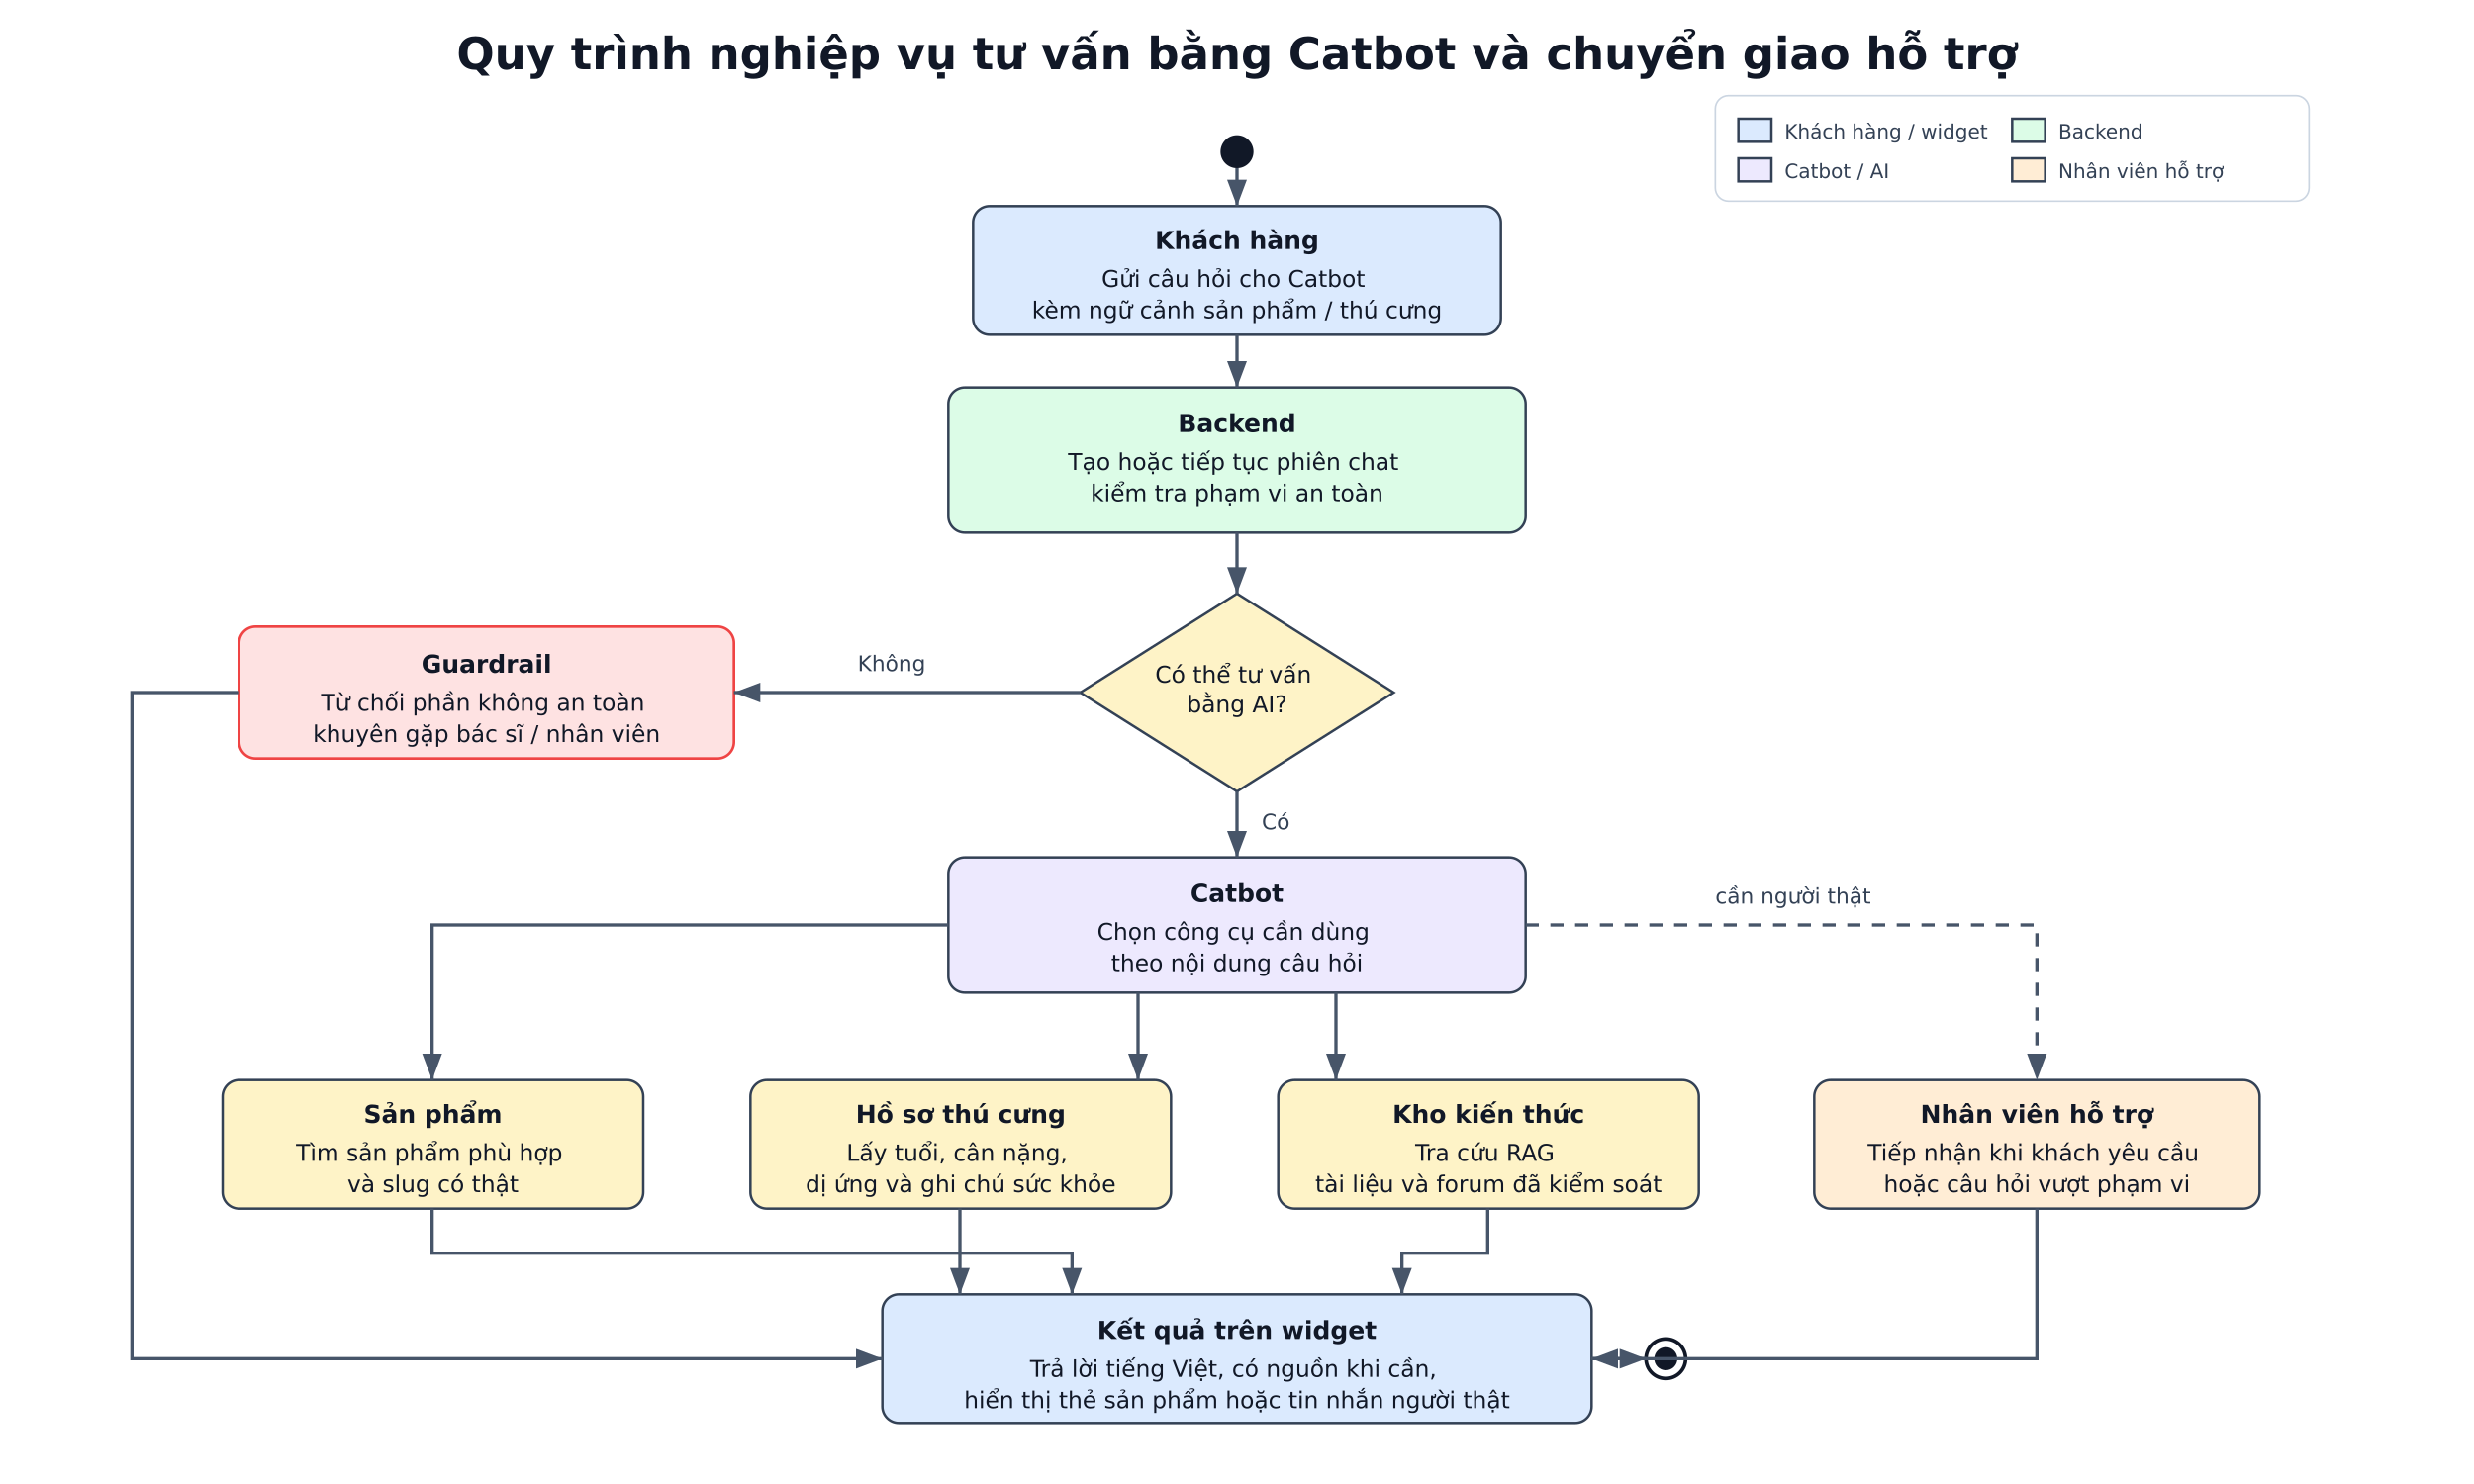
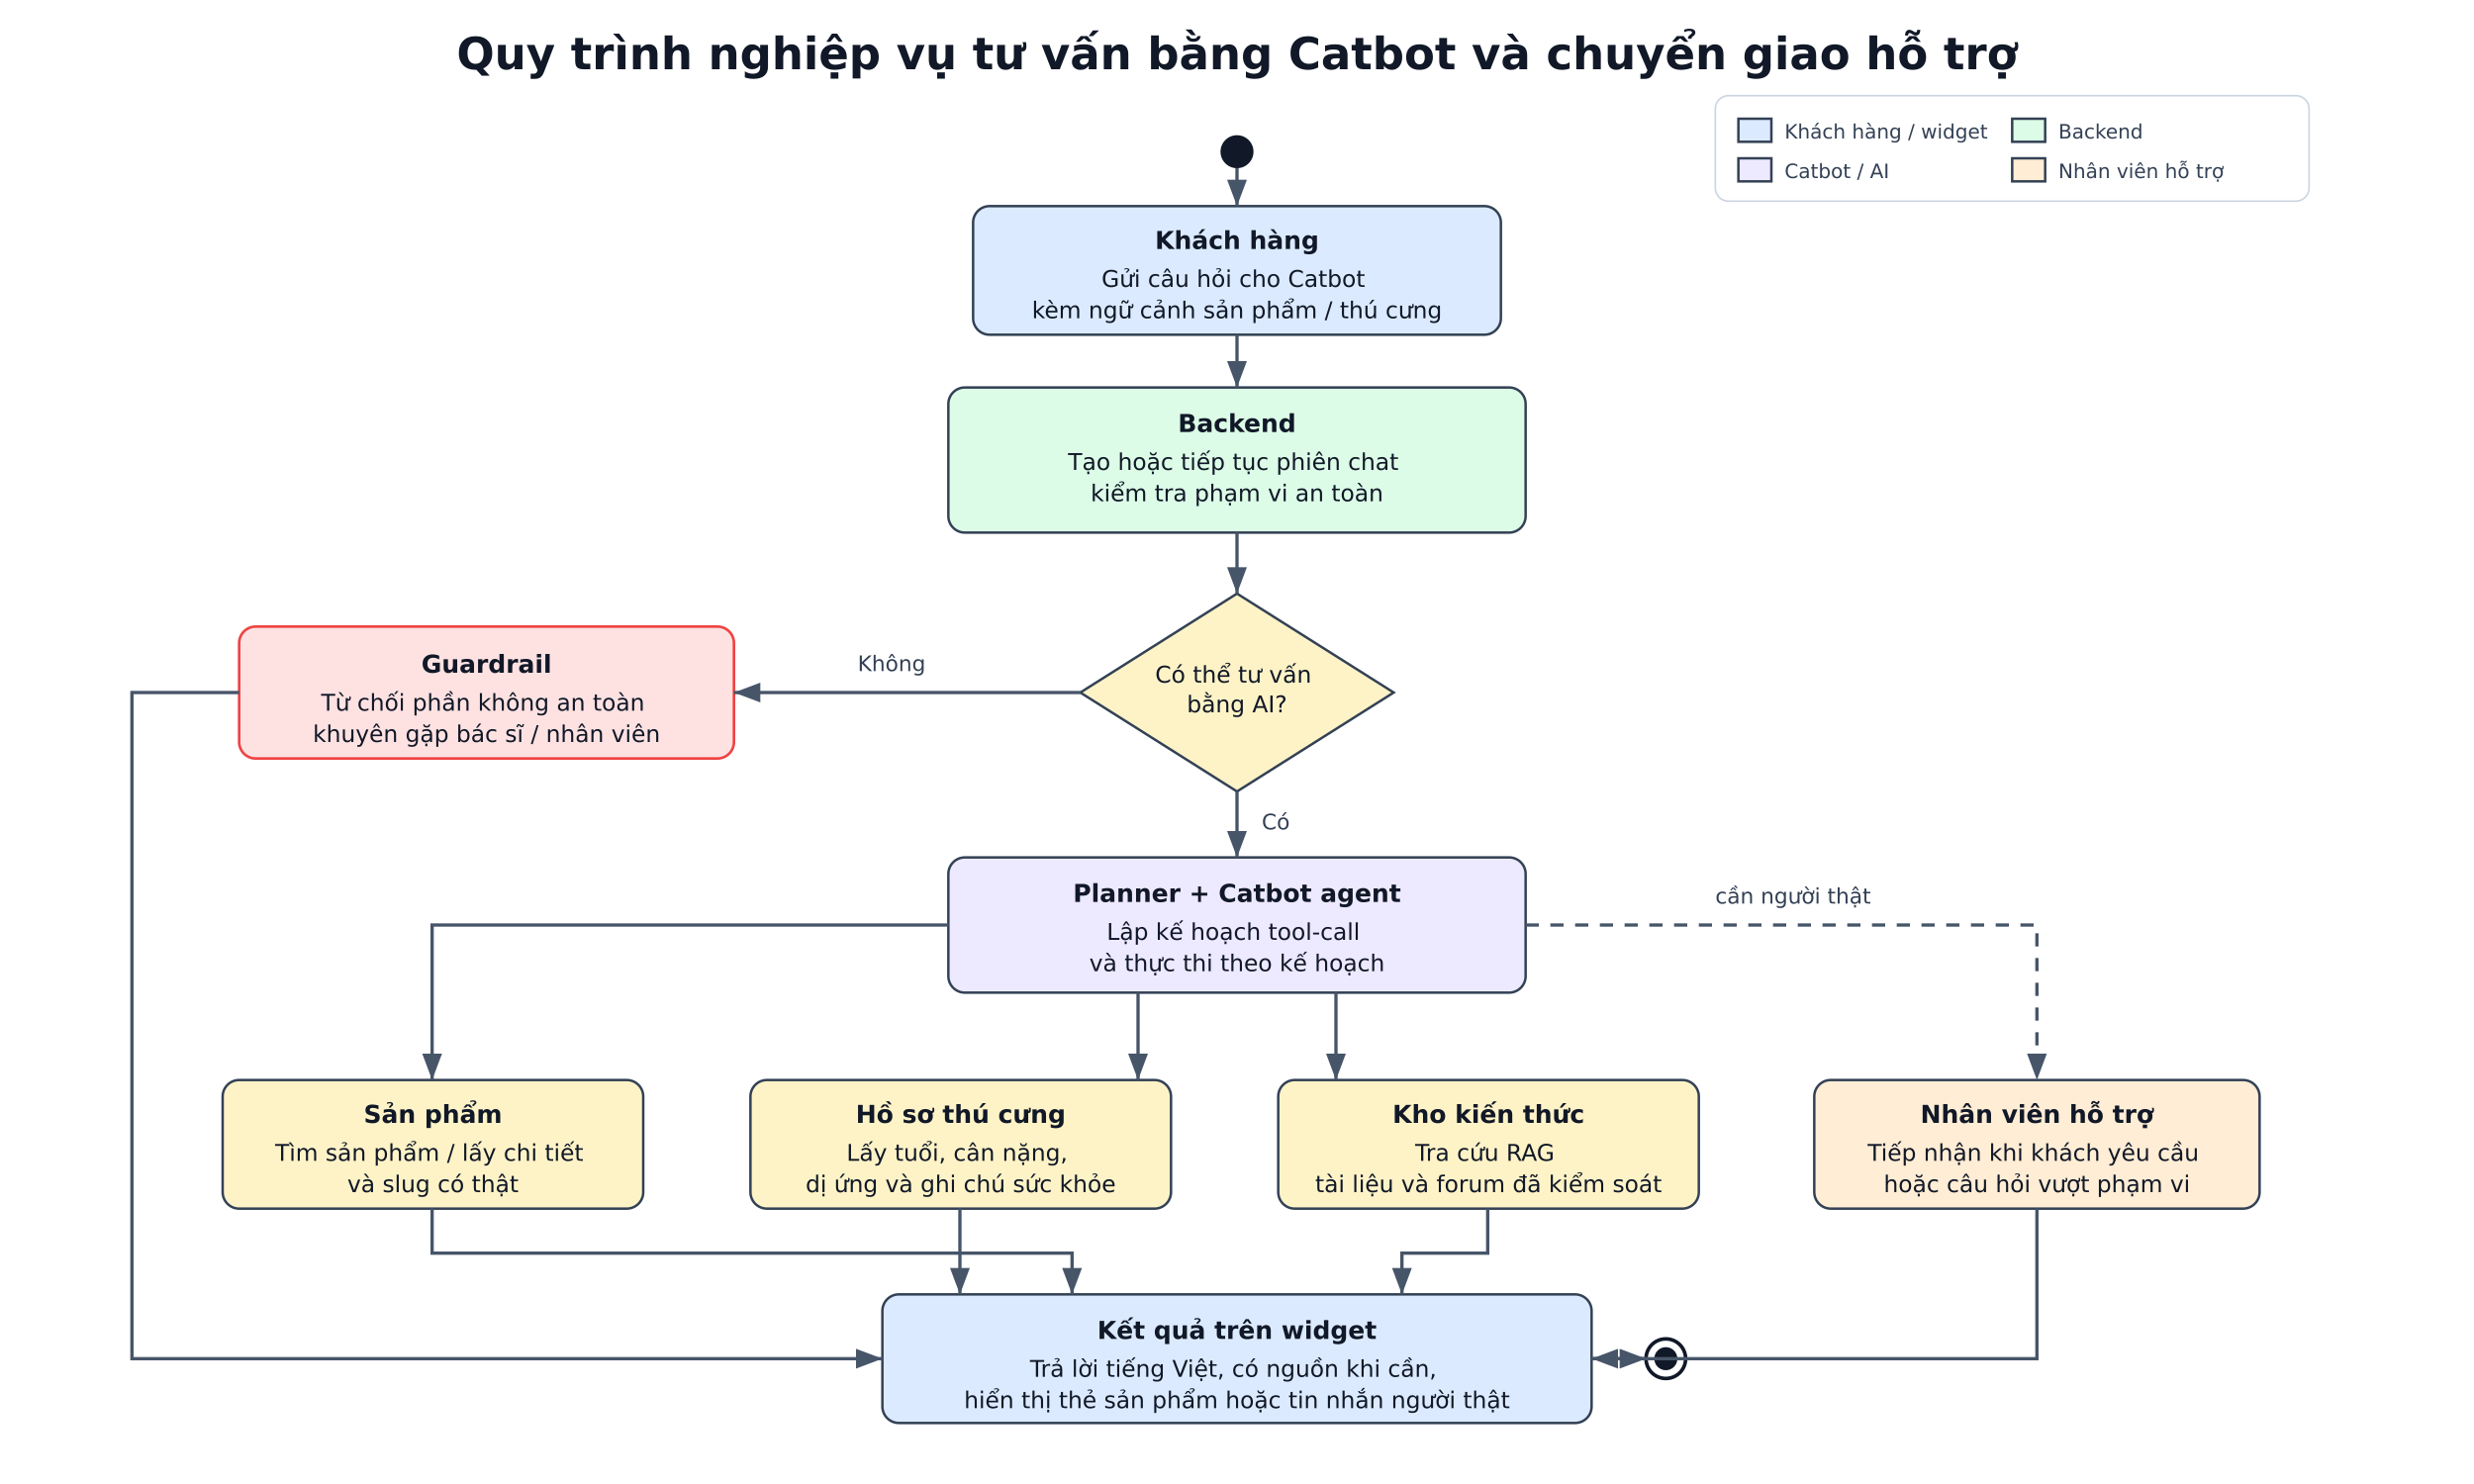
<svg xmlns="http://www.w3.org/2000/svg" width="1500" height="900" viewBox="0 0 1500 900">
  <defs>
    <marker id="arrow" markerWidth="10" markerHeight="10" refX="8" refY="3" orient="auto" markerUnits="strokeWidth">
      <path d="M0,0 L8,3 L0,6 Z" fill="#475569" />
    </marker>
    <style>
      .title { font: 700 27px "DejaVu Sans", Arial, sans-serif; fill: #111827; }
      .node-title { font: 700 15px "DejaVu Sans", Arial, sans-serif; fill: #111827; }
      .node-text { font: 14px "DejaVu Sans", Arial, sans-serif; fill: #111827; }
      .small { font: 12px "DejaVu Sans", Arial, sans-serif; fill: #334155; }
      .label { font: 13px "DejaVu Sans", Arial, sans-serif; fill: #334155; }
      .actor { fill: #dbeafe; stroke: #334155; stroke-width: 1.5; }
      .backend { fill: #dcfce7; stroke: #334155; stroke-width: 1.5; }
      .ai { fill: #ede9fe; stroke: #334155; stroke-width: 1.5; }
      .knowledge { fill: #fef3c7; stroke: #334155; stroke-width: 1.5; }
      .support { fill: #ffedd5; stroke: #334155; stroke-width: 1.5; }
      .decision { fill: #fef3c7; stroke: #334155; stroke-width: 1.5; }
      .guard { fill: #fee2e2; stroke: #ef4444; stroke-width: 1.6; }
      .note { fill: #f8fafc; stroke: #94a3b8; stroke-width: 1.2; stroke-dasharray: 6 5; }
      .arrow { fill: none; stroke: #475569; stroke-width: 2; marker-end: url(#arrow); }
      .dashed { stroke-dasharray: 8 7; }
    </style>
  </defs>
  <rect width="1500" height="900" fill="#ffffff" />
  <text x="750" y="42" text-anchor="middle" class="title">Quy trình nghiệp vụ tư vấn bằng Catbot và chuyển giao hỗ trợ</text>
  <g transform="translate(1040 58)">
    <rect x="0" y="0" width="360" height="64" rx="8" fill="#ffffff" stroke="#cbd5e1" />
    <rect x="14" y="14" width="20" height="14" class="actor" />
    <text x="42" y="26" class="small">Khách hàng / widget</text>
    <rect x="180" y="14" width="20" height="14" class="backend" />
    <text x="208" y="26" class="small">Backend</text>
    <rect x="14" y="38" width="20" height="14" class="ai" />
    <text x="42" y="50" class="small">Catbot / AI</text>
    <rect x="180" y="38" width="20" height="14" class="support" />
    <text x="208" y="50" class="small">Nhân viên hỗ trợ</text>
  </g>
  <circle cx="750" cy="92" r="10" fill="#111827" />
  <g>
    <rect x="590" y="125" width="320" height="78" rx="10" class="actor" />
    <text x="750" y="151" text-anchor="middle" class="node-title">Khách hàng</text>
    <text x="750" y="174" text-anchor="middle" class="node-text">
      <tspan x="750" dy="0">Gửi câu hỏi cho Catbot</tspan>
      <tspan x="750" dy="19">kèm ngữ cảnh sản phẩm / thú cưng</tspan>
    </text>
  </g>
  <g>
    <rect x="575" y="235" width="350" height="88" rx="10" class="backend" />
    <text x="750" y="262" text-anchor="middle" class="node-title">Backend</text>
    <text x="750" y="285" text-anchor="middle" class="node-text">
      <tspan x="750" dy="0">Tạo hoặc tiếp tục phiên chat</tspan>
      <tspan x="750" dy="19">kiểm tra phạm vi an toàn</tspan>
    </text>
  </g>
  <g>
    <polygon points="750,360 845,420 750,480 655,420" class="decision" />
    <text x="750" y="414" text-anchor="middle" class="node-text">
      <tspan x="750" dy="0">Có thể tư vấn</tspan>
      <tspan x="750" dy="18">bằng AI?</tspan>
    </text>
  </g>
  <g>
    <rect x="145" y="380" width="300" height="80" rx="10" class="guard" />
    <text x="295" y="408" text-anchor="middle" class="node-title">Guardrail</text>
    <text x="295" y="431" text-anchor="middle" class="node-text">
      <tspan x="295" dy="0">Từ chối phần không an toàn</tspan>
      <tspan x="295" dy="19">khuyên gặp bác sĩ / nhân viên</tspan>
    </text>
  </g>
  <g>
    <rect x="575" y="520" width="350" height="82" rx="10" class="ai" />
-     <text x="750" y="547" text-anchor="middle" class="node-title">Catbot</text>
+     <text x="750" y="547" text-anchor="middle" class="node-title">Planner + Catbot agent</text>
    <text x="750" y="570" text-anchor="middle" class="node-text">
-       <tspan x="750" dy="0">Chọn công cụ cần dùng</tspan>
-       <tspan x="750" dy="19">theo nội dung câu hỏi</tspan>
+       <tspan x="750" dy="0">Lập kế hoạch tool-call</tspan>
+       <tspan x="750" dy="19">và thực thi theo kế hoạch</tspan>
    </text>
  </g>
  <g>
    <rect x="135" y="655" width="255" height="78" rx="10" class="knowledge" />
    <text x="262.5" y="681" text-anchor="middle" class="node-title">Sản phẩm</text>
    <text x="262.5" y="704" text-anchor="middle" class="node-text">
-       <tspan x="262.5" dy="0">Tìm sản phẩm phù hợp</tspan>
+       <tspan x="262.5" dy="0">Tìm sản phẩm / lấy chi tiết</tspan>
      <tspan x="262.5" dy="19">và slug có thật</tspan>
    </text>
  </g>
  <g>
    <rect x="455" y="655" width="255" height="78" rx="10" class="knowledge" />
    <text x="582.5" y="681" text-anchor="middle" class="node-title">Hồ sơ thú cưng</text>
    <text x="582.5" y="704" text-anchor="middle" class="node-text">
      <tspan x="582.5" dy="0">Lấy tuổi, cân nặng,</tspan>
      <tspan x="582.5" dy="19">dị ứng và ghi chú sức khỏe</tspan>
    </text>
  </g>
  <g>
    <rect x="775" y="655" width="255" height="78" rx="10" class="knowledge" />
    <text x="902.5" y="681" text-anchor="middle" class="node-title">Kho kiến thức</text>
    <text x="902.5" y="704" text-anchor="middle" class="node-text">
      <tspan x="902.5" dy="0">Tra cứu RAG</tspan>
      <tspan x="902.5" dy="19">tài liệu và forum đã kiểm soát</tspan>
    </text>
  </g>
  <g>
    <rect x="1100" y="655" width="270" height="78" rx="10" class="support" />
    <text x="1235" y="681" text-anchor="middle" class="node-title">Nhân viên hỗ trợ</text>
    <text x="1235" y="704" text-anchor="middle" class="node-text">
      <tspan x="1235" dy="0">Tiếp nhận khi khách yêu cầu</tspan>
      <tspan x="1235" dy="19">hoặc câu hỏi vượt phạm vi</tspan>
    </text>
  </g>
  <g>
    <rect x="535" y="785" width="430" height="78" rx="10" class="actor" />
    <text x="750" y="812" text-anchor="middle" class="node-title">Kết quả trên widget</text>
    <text x="750" y="835" text-anchor="middle" class="node-text">
      <tspan x="750" dy="0">Trả lời tiếng Việt, có nguồn khi cần,</tspan>
      <tspan x="750" dy="19">hiển thị thẻ sản phẩm hoặc tin nhắn người thật</tspan>
    </text>
  </g>
  <circle cx="1010" cy="824" r="12" fill="none" stroke="#111827" stroke-width="2.2" />
  <circle cx="1010" cy="824" r="7" fill="#111827" />
  <path class="arrow" d="M750 102 V125" />
  <path class="arrow" d="M750 203 V235" />
  <path class="arrow" d="M750 323 V360" />
  <path class="arrow" d="M655 420 H445" />
  <text x="520" y="407" class="label">Không</text>
  <path class="arrow" d="M145 420 H80 V824 H535" />
  <path class="arrow" d="M750 480 V520" />
  <text x="765" y="503" class="label">Có</text>
  <path class="arrow" d="M575 561 H262 V655" />
  <path class="arrow" d="M690 602 V655" />
  <path class="arrow" d="M810 602 V655" />
  <path class="arrow dashed" d="M925 561 H1235 V655" />
  <text x="1040" y="548" class="label">cần người thật</text>
  <path class="arrow" d="M262 733 V760 H650 V785" />
  <path class="arrow" d="M582 733 V785" />
  <path class="arrow" d="M902 733 V760 H850 V785" />
  <path class="arrow" d="M1235 733 V824 H965" />
  <path class="arrow" d="M965 824 H998" />
</svg>
